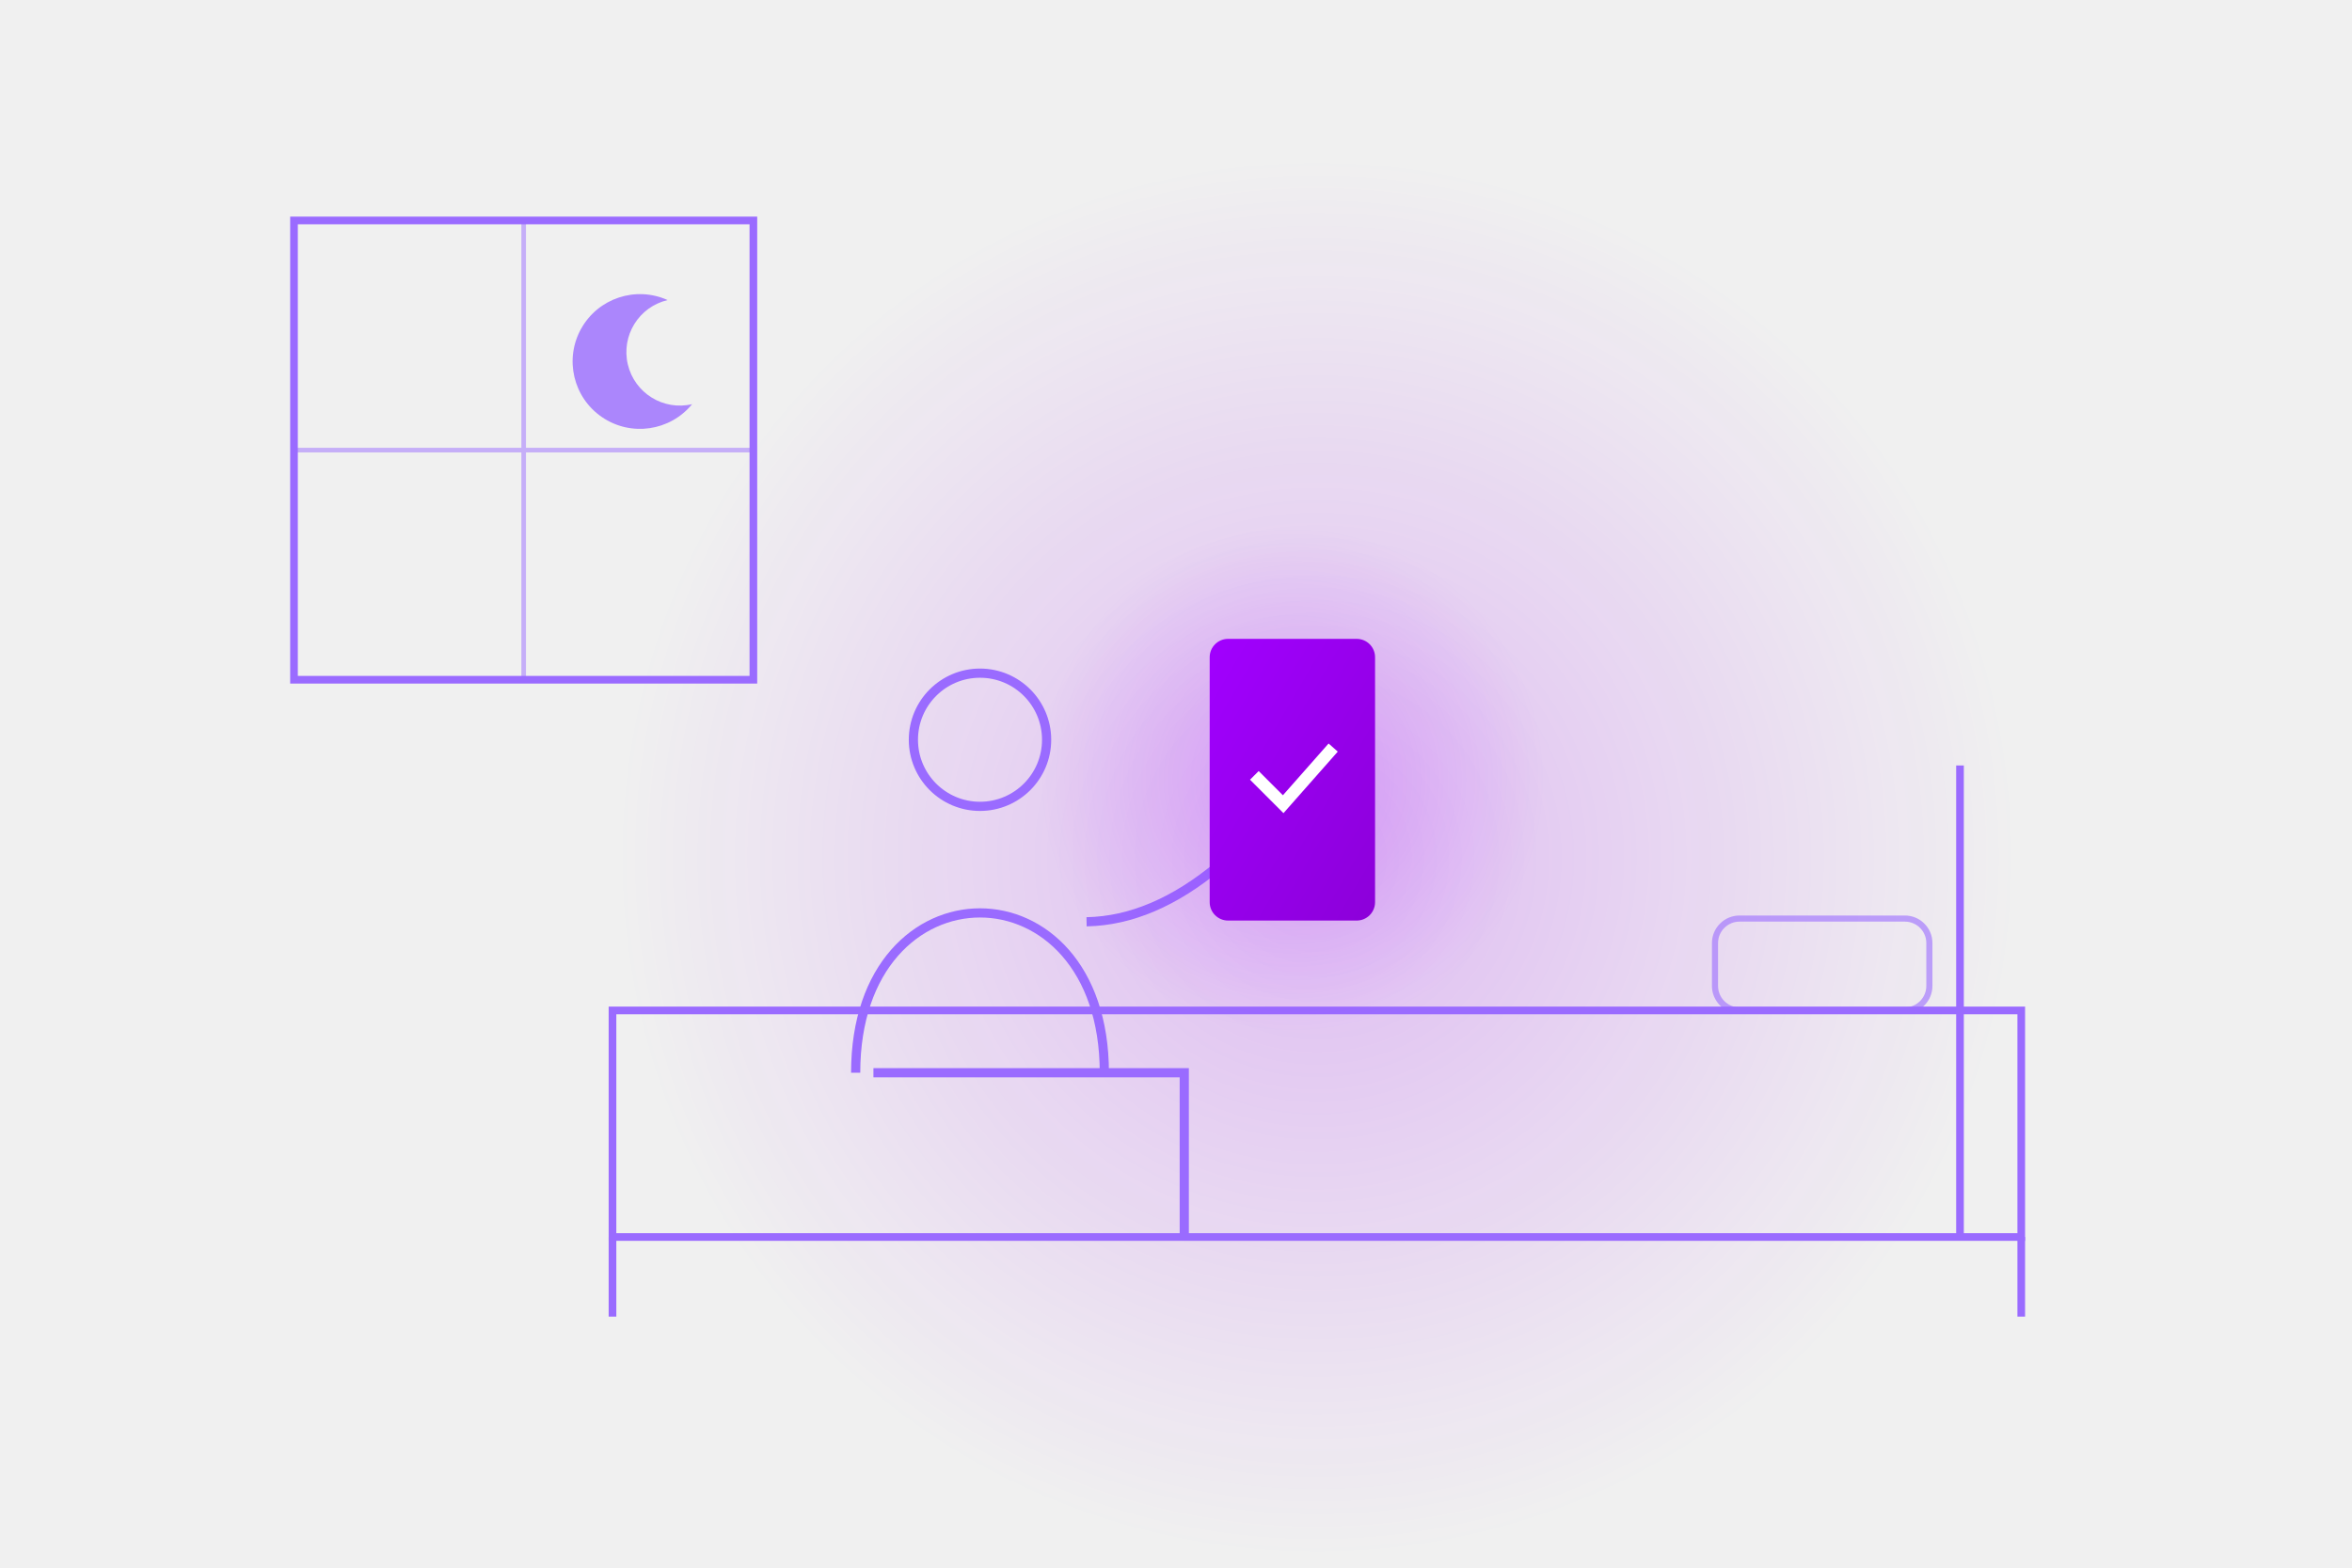
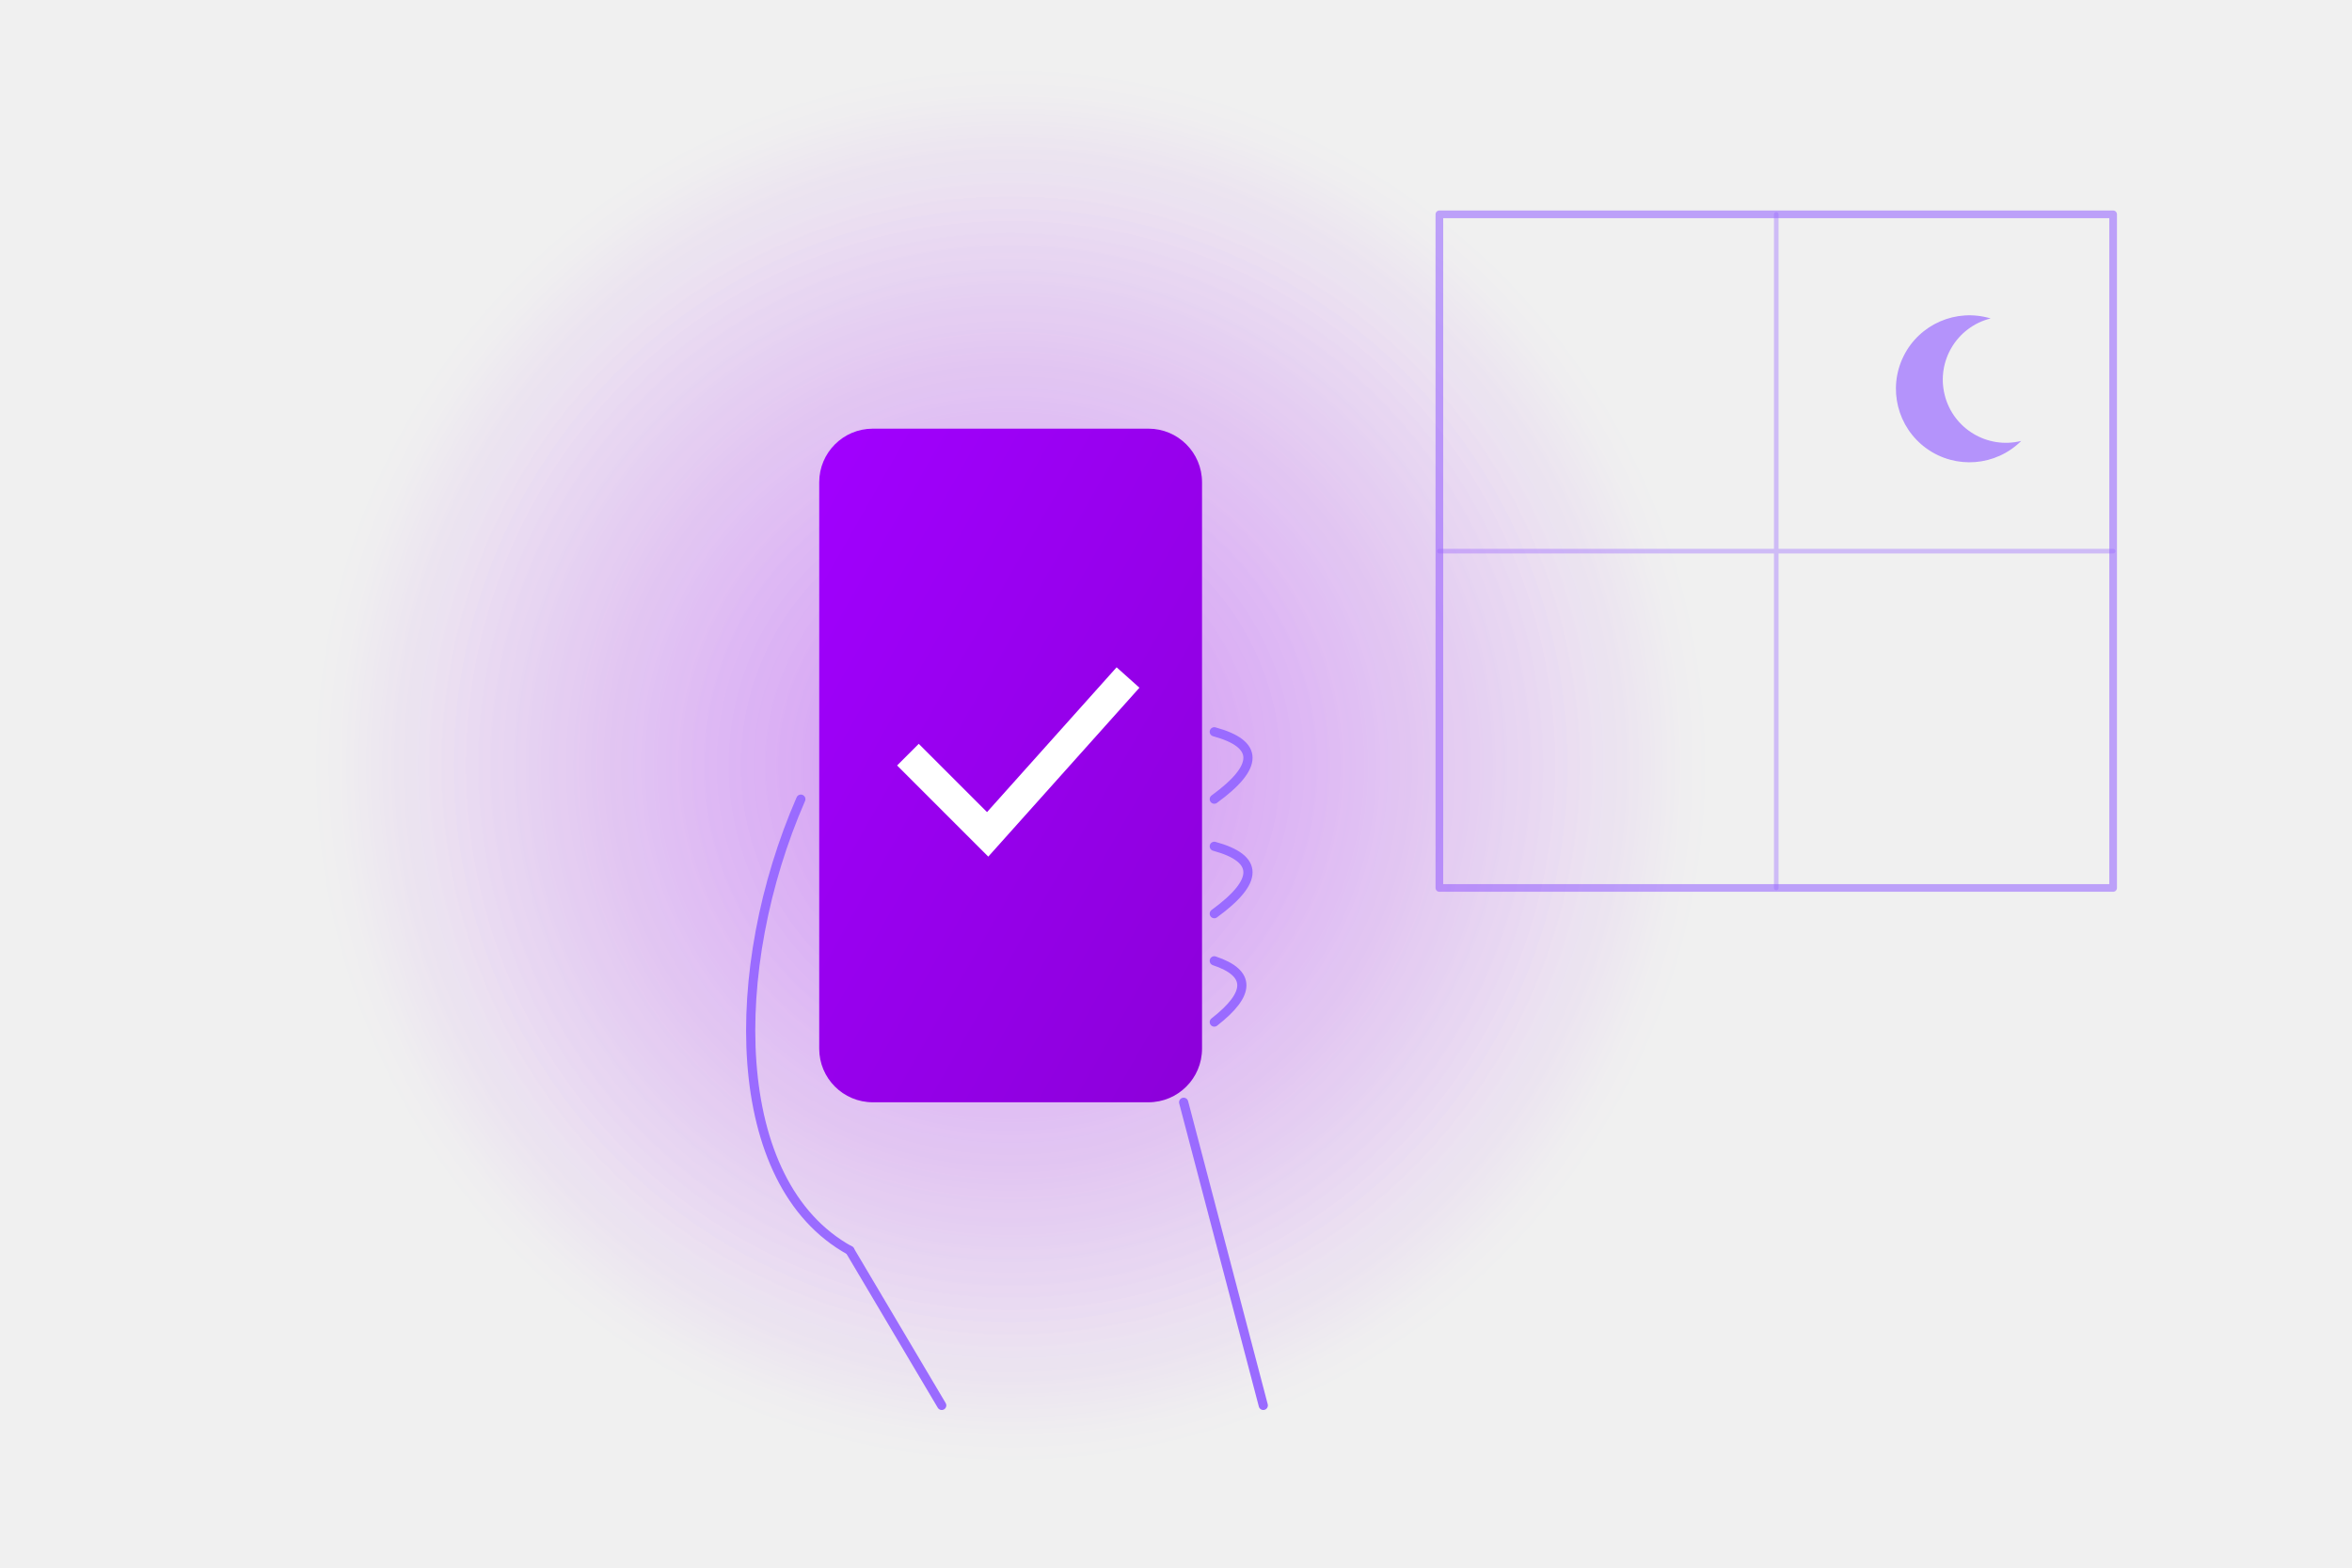
<svg xmlns="http://www.w3.org/2000/svg" width="768" height="512" viewBox="0 0 768 512" preserveAspectRatio="xMidYMid meet">
  <defs>
    <linearGradient id="g" x1="0" y1="0" x2="1" y2="1">
      <stop offset="0" stop-color="#A100FF" />
      <stop offset="1" stop-color="#8C00D9" />
    </linearGradient>
    <radialGradient id="glow" cx="0.5" cy="0.5" r="0.5">
      <stop offset="0" stop-color="#A100FF" stop-opacity="0.22" />
      <stop offset="1" stop-color="#A100FF" stop-opacity="0" />
    </radialGradient>
  </defs>
-   <circle cx="430" cy="280" r="230" fill="url(#glow)" />
-   <rect x="96" y="72" width="150" height="150" fill="none" stroke="#9A6BFF" stroke-width="2.5" />
-   <path d="M171 72 V222 M96 147 H246" stroke="#9A6BFF" stroke-width="1.5" opacity="0.5" />
-   <path d="M218 98 A22 22 0 1 0 226 132 A17 17 0 1 1 218 98 Z" fill="#9A6BFF" opacity="0.8" />
-   <path d="M200 330 H660 V404 H200 Z" fill="none" stroke="#9A6BFF" stroke-width="2.5" />
-   <path d="M640 250 V404" stroke="#9A6BFF" stroke-width="2.5" />
-   <rect x="560" y="300" width="70" height="30" rx="8" fill="none" stroke="#9A6BFF" stroke-width="2" opacity="0.6" />
-   <path d="M200 404 V430 M660 404 V430" stroke="#9A6BFF" stroke-width="2.5" />
-   <g opacity="1">
-     <circle cx="320" cy="241.6" r="21.75" fill="none" stroke="#9A6BFF" stroke-width="3" />
-     <path d="M279.4 350.35 C279.4 280.75 360.6 280.75 360.6 350.35" fill="none" stroke="#9A6BFF" stroke-width="3" />
-     <path d="M285.2 350.35 H386.7 V404" fill="none" stroke="#9A6BFF" stroke-width="3" />
-   </g>
-   <path d="M354.8 301.05 Q376.4 300.65 398.0 282.65" fill="none" stroke="#9A6BFF" stroke-width="3" />
-   <circle cx="422.0" cy="254.65" r="82.8" fill="url(#glow)" />
-   <rect x="395.0" y="208.65" width="54" height="92" rx="6" fill="url(#g)" />
-   <path d="M411.0 254.65 l8 8 l15 -17" fill="none" stroke="#FFFFFF" stroke-width="4" stroke-linecap="square" />
+   <circle cx="330" cy="250" r="230" fill="url(#glow)" />
+   <rect x="470" y="70" width="220" height="220" fill="none" stroke="#9A6BFF" stroke-width="2.5" stroke-linecap="round" stroke-linejoin="round" opacity="0.6" />
+   <path d="M580 70 V290 M470 180 H690" fill="none" stroke="#9A6BFF" stroke-width="1.5" stroke-linecap="round" stroke-linejoin="round" opacity="0.4" />
+   <path d="M650 104 A24 24 0 1 0 660 144 A18 18 0 1 1 650 104 Z" fill="#9A6BFF" opacity="0.7" />
+   <circle cx="330" cy="250" r="220.0" fill="url(#glow)" />
+   <rect x="267.5" y="140.0" width="125.0" height="220.0" rx="17.5" fill="url(#g)" />
+   <path d="M300.0 250 l22.5 22.5 l42.5 -47.5" fill="none" stroke="#FFFFFF" stroke-width="10.0" stroke-linecap="square" />
+   <path d="M261.5 261.0 C237.5 316.0 237.5 386.4 277.5 408.4" fill="none" stroke="#9A6BFF" stroke-width="3" stroke-linecap="round" stroke-linejoin="round" opacity="1" />
+   <path d="M396.5 239.0 q22 6 0 22 M396.5 276.4 q22 6 0 22 M396.5 313.8 q18 6 0 20" fill="none" stroke="#9A6BFF" stroke-width="3" stroke-linecap="round" stroke-linejoin="round" opacity="1" />
+   <path d="M277.5 408.4 L307.5 459.0 M386.5 360.0 L412.5 459.0" fill="none" stroke="#9A6BFF" stroke-width="3" stroke-linecap="round" stroke-linejoin="round" opacity="1" />
</svg>
